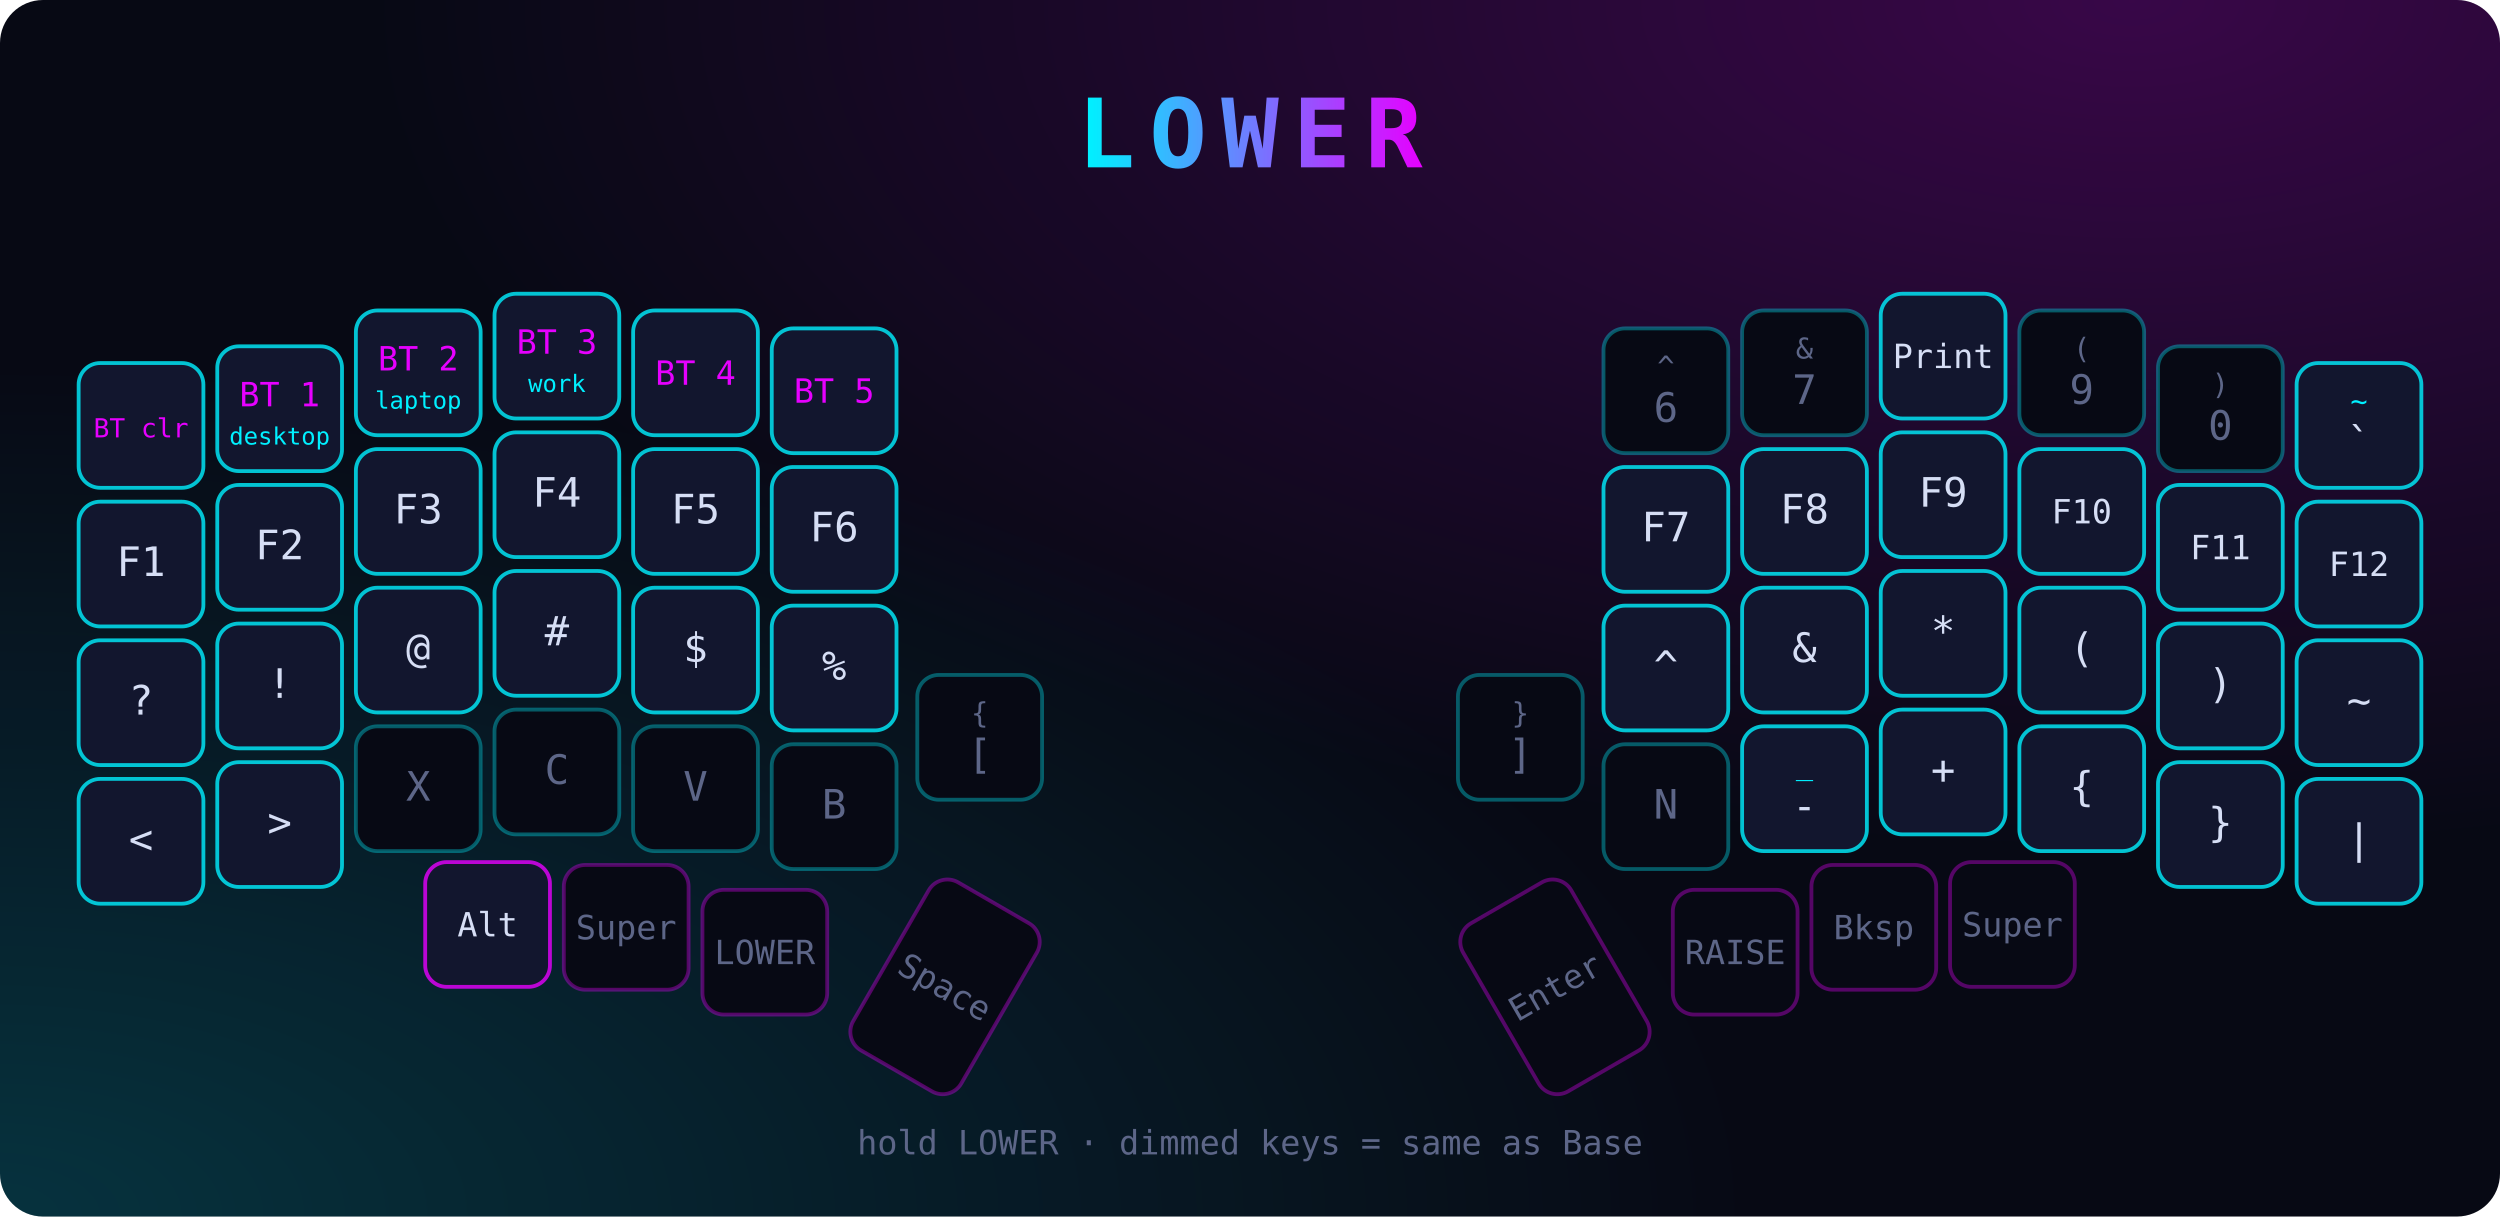
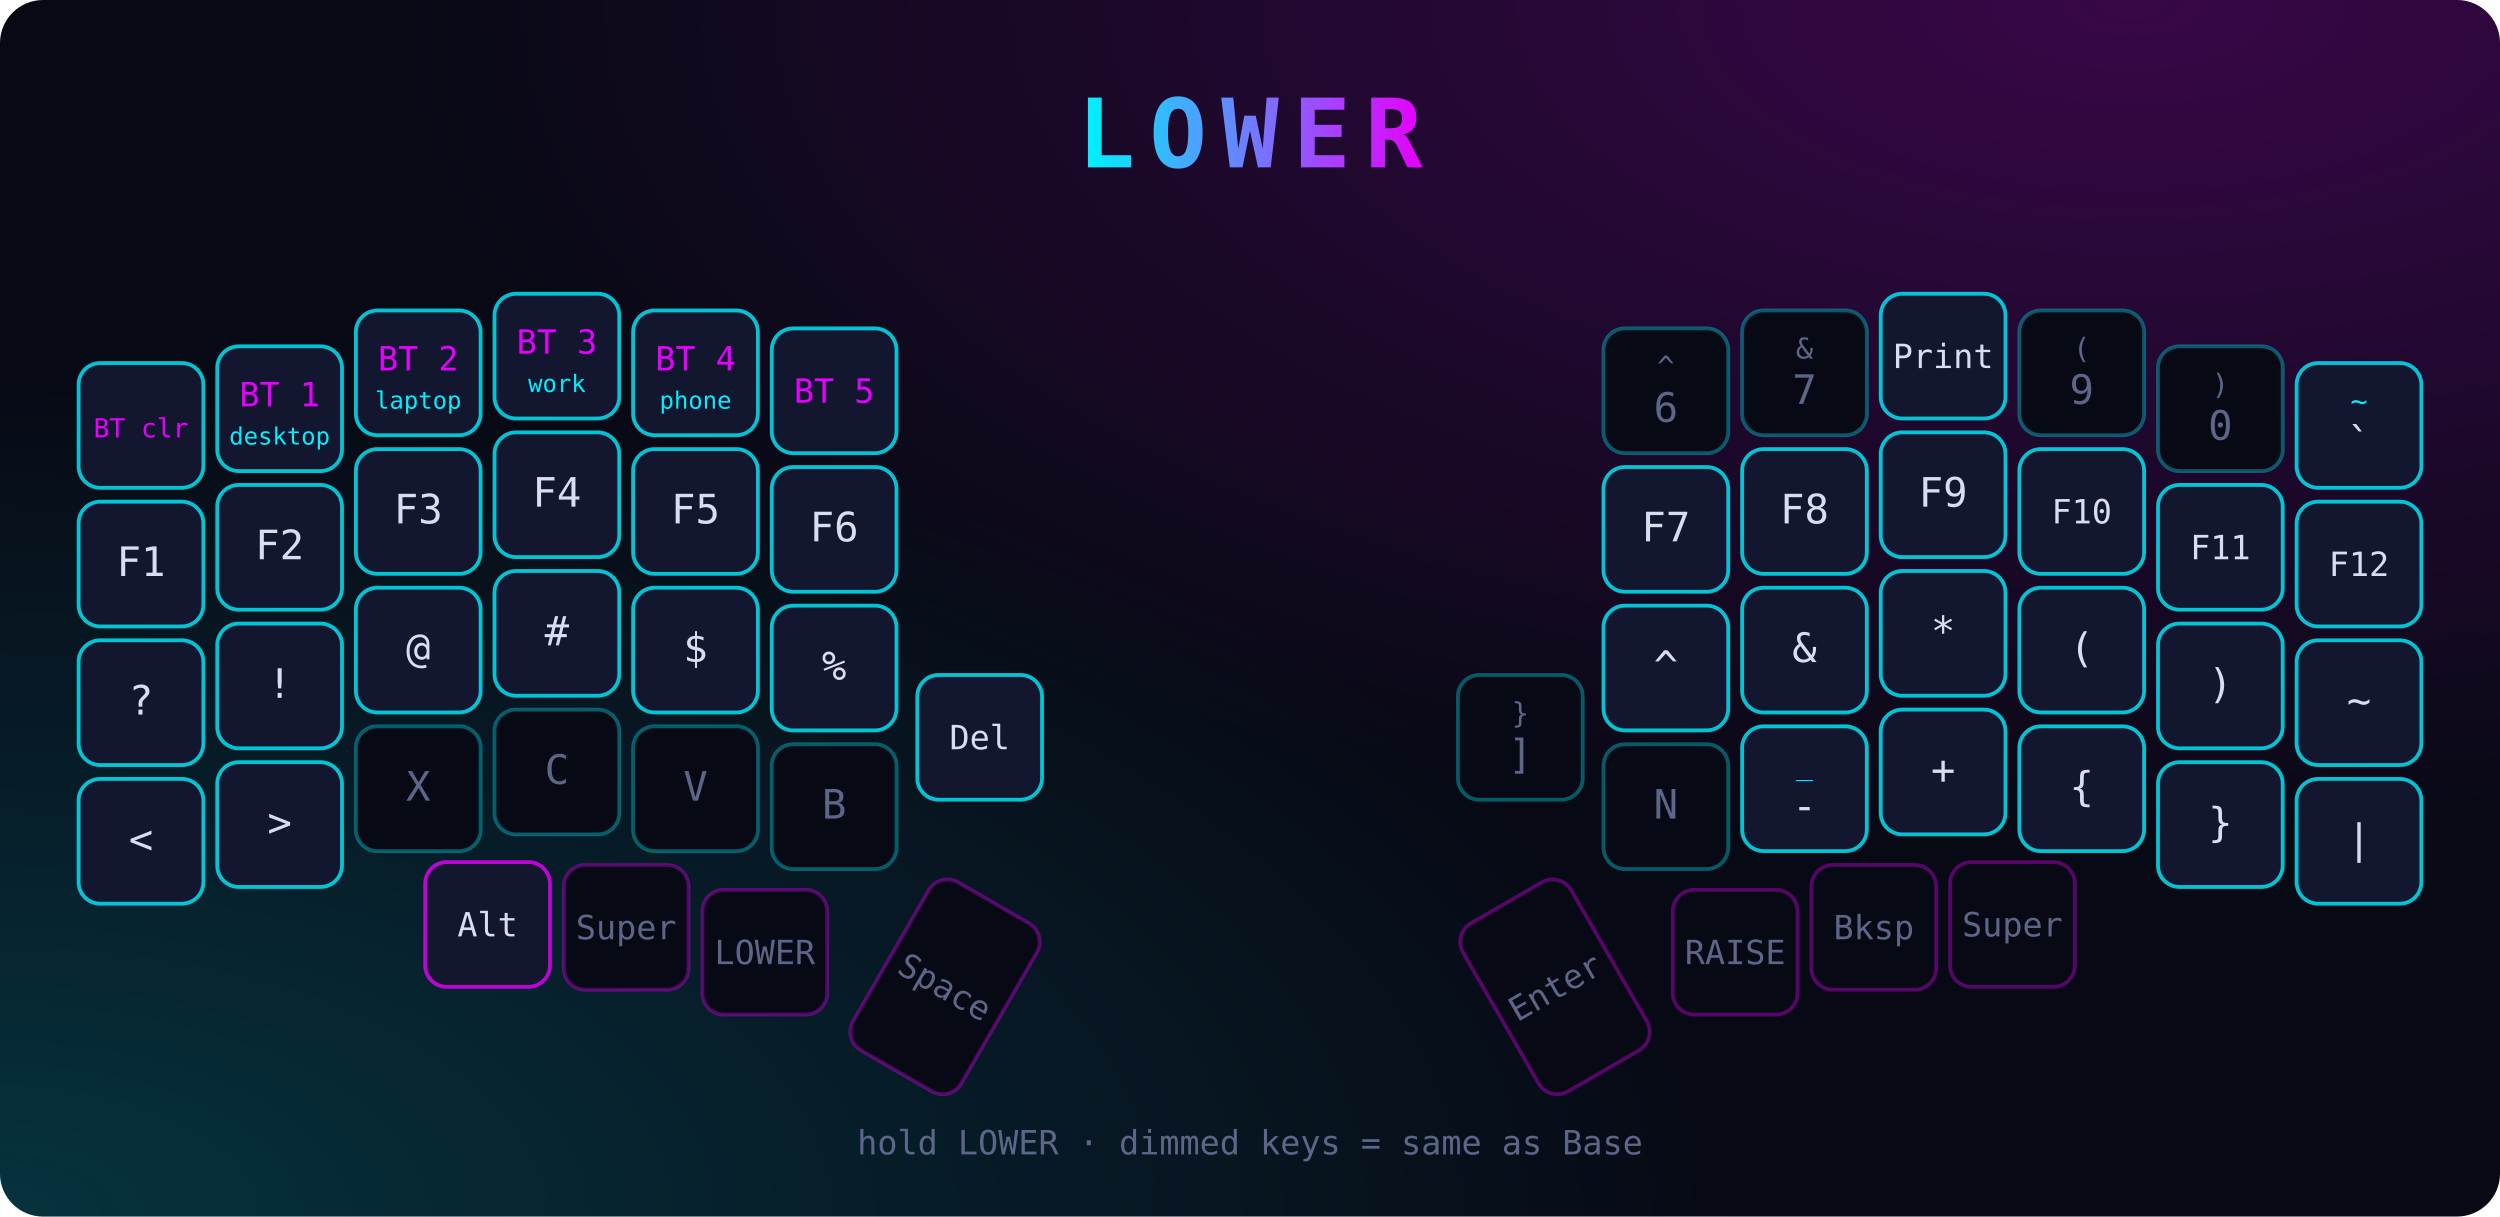
<svg xmlns="http://www.w3.org/2000/svg" viewBox="0 0 1046 509" width="1046" height="509" font-family="JetBrains Mono, DejaVu Sans Mono, monospace">
  <defs>
    <radialGradient id="g1" cx="85%" cy="0%" r="70%">
      <stop offset="0" stop-color="#e600ff" stop-opacity=".22" />
      <stop offset="1" stop-color="#e600ff" stop-opacity="0" />
    </radialGradient>
    <radialGradient id="g2" cx="0%" cy="100%" r="70%">
      <stop offset="0" stop-color="#00f0ff" stop-opacity=".18" />
      <stop offset="1" stop-color="#00f0ff" stop-opacity="0" />
    </radialGradient>
    <linearGradient id="title" x1="0" x2="1">
      <stop offset="0" stop-color="#00f0ff" />
      <stop offset="1" stop-color="#e600ff" />
    </linearGradient>
  </defs>
  <rect width="1046" height="509" rx="18" fill="#070914" />
  <rect width="1046" height="509" rx="18" fill="url(#g1)" />
  <rect width="1046" height="509" rx="18" fill="url(#g2)" />
  <text x="523.0" y="70" text-anchor="middle" font-size="40" font-weight="700" fill="url(#title)" letter-spacing="6">LOWER</text>
  <g>
    <rect x="32.9" y="151.9" width="52.2" height="52.2" rx="9" fill="#12162e" stroke="#00f0ff" stroke-opacity="0.8" stroke-width="1.6" />
    <text x="59.0" y="183.0" text-anchor="middle" font-size="11" fill="#e600ff">BT clr</text>
  </g>
  <g>
    <rect x="90.9" y="144.9" width="52.2" height="52.2" rx="9" fill="#12162e" stroke="#00f0ff" stroke-opacity="0.8" stroke-width="1.6" />
    <text x="117.0" y="170.0" text-anchor="middle" font-size="14" fill="#e600ff">BT 1</text>
    <text x="117.0" y="186.0" text-anchor="middle" font-size="10" fill="#00f0ff">desktop</text>
  </g>
  <g>
    <rect x="148.9" y="129.9" width="52.2" height="52.2" rx="9" fill="#12162e" stroke="#00f0ff" stroke-opacity="0.8" stroke-width="1.6" />
    <text x="175.0" y="155.0" text-anchor="middle" font-size="14" fill="#e600ff">BT 2</text>
    <text x="175.0" y="171.0" text-anchor="middle" font-size="10" fill="#00f0ff">laptop</text>
  </g>
  <g>
    <rect x="206.9" y="122.9" width="52.2" height="52.2" rx="9" fill="#12162e" stroke="#00f0ff" stroke-opacity="0.8" stroke-width="1.6" />
    <text x="233.0" y="148.0" text-anchor="middle" font-size="14" fill="#e600ff">BT 3</text>
    <text x="233.0" y="164.0" text-anchor="middle" font-size="10" fill="#00f0ff">work</text>
  </g>
  <g>
    <rect x="264.9" y="129.9" width="52.2" height="52.2" rx="9" fill="#12162e" stroke="#00f0ff" stroke-opacity="0.8" stroke-width="1.6" />
-     <text x="291.0" y="161.0" text-anchor="middle" font-size="14" fill="#e600ff">BT 4</text>
+     <text x="291.0" y="155.0" text-anchor="middle" font-size="14" fill="#e600ff">BT 4</text>
+     <text x="291.0" y="171.0" text-anchor="middle" font-size="10" fill="#00f0ff">phone</text>
  </g>
  <g>
    <rect x="322.9" y="137.4" width="52.2" height="52.2" rx="9" fill="#12162e" stroke="#00f0ff" stroke-opacity="0.8" stroke-width="1.6" />
    <text x="349.0" y="168.5" text-anchor="middle" font-size="14" fill="#e600ff">BT 5</text>
  </g>
  <g>
    <rect x="670.9" y="137.4" width="52.2" height="52.2" rx="9" fill="#070914" stroke="#00f0ff" stroke-opacity="0.35" stroke-width="1.6" />
    <text x="697.0" y="157.5" text-anchor="middle" font-size="12" fill="#5d6688">^</text>
    <text x="697.0" y="176.5" text-anchor="middle" font-size="17" fill="#5d6688">6</text>
  </g>
  <g>
    <rect x="728.9" y="129.9" width="52.2" height="52.2" rx="9" fill="#070914" stroke="#00f0ff" stroke-opacity="0.35" stroke-width="1.6" />
    <text x="755.0" y="150.0" text-anchor="middle" font-size="12" fill="#5d6688">&amp;</text>
    <text x="755.0" y="169.0" text-anchor="middle" font-size="17" fill="#5d6688">7</text>
  </g>
  <g>
    <rect x="786.9" y="122.9" width="52.2" height="52.2" rx="9" fill="#12162e" stroke="#00f0ff" stroke-opacity="0.8" stroke-width="1.6" />
    <text x="813.0" y="154.0" text-anchor="middle" font-size="14" fill="#d6def5">Print</text>
  </g>
  <g>
    <rect x="844.9" y="129.9" width="52.2" height="52.2" rx="9" fill="#070914" stroke="#00f0ff" stroke-opacity="0.35" stroke-width="1.6" />
    <text x="871.0" y="150.0" text-anchor="middle" font-size="12" fill="#5d6688">(</text>
    <text x="871.0" y="169.0" text-anchor="middle" font-size="17" fill="#5d6688">9</text>
  </g>
  <g>
    <rect x="902.9" y="144.9" width="52.2" height="52.2" rx="9" fill="#070914" stroke="#00f0ff" stroke-opacity="0.35" stroke-width="1.6" />
    <text x="929.0" y="165.0" text-anchor="middle" font-size="12" fill="#5d6688">)</text>
    <text x="929.0" y="184.0" text-anchor="middle" font-size="17" fill="#5d6688">0</text>
  </g>
  <g>
    <rect x="960.9" y="151.9" width="52.2" height="52.2" rx="9" fill="#12162e" stroke="#00f0ff" stroke-opacity="0.8" stroke-width="1.6" />
    <text x="987.0" y="172.0" text-anchor="middle" font-size="12" fill="#00f0ff">~</text>
    <text x="987.0" y="191.0" text-anchor="middle" font-size="17" fill="#d6def5">`</text>
  </g>
  <g>
    <rect x="32.9" y="209.9" width="52.2" height="52.2" rx="9" fill="#12162e" stroke="#00f0ff" stroke-opacity="0.8" stroke-width="1.6" />
    <text x="59.0" y="241.0" text-anchor="middle" font-size="17" fill="#d6def5">F1</text>
  </g>
  <g>
    <rect x="90.9" y="202.9" width="52.2" height="52.2" rx="9" fill="#12162e" stroke="#00f0ff" stroke-opacity="0.8" stroke-width="1.6" />
    <text x="117.0" y="234.0" text-anchor="middle" font-size="17" fill="#d6def5">F2</text>
  </g>
  <g>
    <rect x="148.9" y="187.9" width="52.2" height="52.2" rx="9" fill="#12162e" stroke="#00f0ff" stroke-opacity="0.8" stroke-width="1.6" />
    <text x="175.0" y="219.0" text-anchor="middle" font-size="17" fill="#d6def5">F3</text>
  </g>
  <g>
    <rect x="206.9" y="180.9" width="52.2" height="52.2" rx="9" fill="#12162e" stroke="#00f0ff" stroke-opacity="0.8" stroke-width="1.6" />
    <text x="233.0" y="212.0" text-anchor="middle" font-size="17" fill="#d6def5">F4</text>
  </g>
  <g>
    <rect x="264.9" y="187.9" width="52.2" height="52.2" rx="9" fill="#12162e" stroke="#00f0ff" stroke-opacity="0.8" stroke-width="1.6" />
    <text x="291.0" y="219.0" text-anchor="middle" font-size="17" fill="#d6def5">F5</text>
  </g>
  <g>
    <rect x="322.9" y="195.4" width="52.2" height="52.2" rx="9" fill="#12162e" stroke="#00f0ff" stroke-opacity="0.8" stroke-width="1.6" />
    <text x="349.0" y="226.5" text-anchor="middle" font-size="17" fill="#d6def5">F6</text>
  </g>
  <g>
    <rect x="670.9" y="195.4" width="52.2" height="52.2" rx="9" fill="#12162e" stroke="#00f0ff" stroke-opacity="0.8" stroke-width="1.6" />
    <text x="697.0" y="226.5" text-anchor="middle" font-size="17" fill="#d6def5">F7</text>
  </g>
  <g>
    <rect x="728.9" y="187.9" width="52.2" height="52.2" rx="9" fill="#12162e" stroke="#00f0ff" stroke-opacity="0.8" stroke-width="1.6" />
    <text x="755.0" y="219.0" text-anchor="middle" font-size="17" fill="#d6def5">F8</text>
  </g>
  <g>
    <rect x="786.9" y="180.9" width="52.2" height="52.2" rx="9" fill="#12162e" stroke="#00f0ff" stroke-opacity="0.8" stroke-width="1.6" />
    <text x="813.0" y="212.0" text-anchor="middle" font-size="17" fill="#d6def5">F9</text>
  </g>
  <g>
    <rect x="844.9" y="187.9" width="52.2" height="52.2" rx="9" fill="#12162e" stroke="#00f0ff" stroke-opacity="0.8" stroke-width="1.6" />
    <text x="871.0" y="219.0" text-anchor="middle" font-size="14" fill="#d6def5">F10</text>
  </g>
  <g>
    <rect x="902.9" y="202.9" width="52.2" height="52.2" rx="9" fill="#12162e" stroke="#00f0ff" stroke-opacity="0.8" stroke-width="1.6" />
    <text x="929.0" y="234.0" text-anchor="middle" font-size="14" fill="#d6def5">F11</text>
  </g>
  <g>
    <rect x="960.9" y="209.9" width="52.2" height="52.2" rx="9" fill="#12162e" stroke="#00f0ff" stroke-opacity="0.8" stroke-width="1.6" />
    <text x="987.0" y="241.0" text-anchor="middle" font-size="14" fill="#d6def5">F12</text>
  </g>
  <g>
    <rect x="32.9" y="267.9" width="52.2" height="52.2" rx="9" fill="#12162e" stroke="#00f0ff" stroke-opacity="0.8" stroke-width="1.6" />
    <text x="59.0" y="299.0" text-anchor="middle" font-size="17" fill="#d6def5">?</text>
  </g>
  <g>
    <rect x="90.9" y="260.9" width="52.2" height="52.2" rx="9" fill="#12162e" stroke="#00f0ff" stroke-opacity="0.8" stroke-width="1.6" />
    <text x="117.0" y="292.0" text-anchor="middle" font-size="17" fill="#d6def5">!</text>
  </g>
  <g>
    <rect x="148.9" y="245.9" width="52.2" height="52.2" rx="9" fill="#12162e" stroke="#00f0ff" stroke-opacity="0.8" stroke-width="1.6" />
    <text x="175.0" y="277.0" text-anchor="middle" font-size="17" fill="#d6def5">@</text>
  </g>
  <g>
    <rect x="206.9" y="238.9" width="52.2" height="52.2" rx="9" fill="#12162e" stroke="#00f0ff" stroke-opacity="0.8" stroke-width="1.6" />
    <text x="233.0" y="270.0" text-anchor="middle" font-size="17" fill="#d6def5">#</text>
  </g>
  <g>
    <rect x="264.9" y="245.9" width="52.2" height="52.2" rx="9" fill="#12162e" stroke="#00f0ff" stroke-opacity="0.8" stroke-width="1.6" />
    <text x="291.0" y="277.0" text-anchor="middle" font-size="17" fill="#d6def5">$</text>
  </g>
  <g>
    <rect x="322.9" y="253.4" width="52.2" height="52.2" rx="9" fill="#12162e" stroke="#00f0ff" stroke-opacity="0.8" stroke-width="1.6" />
    <text x="349.0" y="284.5" text-anchor="middle" font-size="17" fill="#d6def5">%</text>
  </g>
  <g>
    <rect x="670.9" y="253.4" width="52.2" height="52.2" rx="9" fill="#12162e" stroke="#00f0ff" stroke-opacity="0.8" stroke-width="1.6" />
    <text x="697.0" y="284.5" text-anchor="middle" font-size="17" fill="#d6def5">^</text>
  </g>
  <g>
    <rect x="728.9" y="245.9" width="52.2" height="52.2" rx="9" fill="#12162e" stroke="#00f0ff" stroke-opacity="0.8" stroke-width="1.6" />
    <text x="755.0" y="277.0" text-anchor="middle" font-size="17" fill="#d6def5">&amp;</text>
  </g>
  <g>
    <rect x="786.9" y="238.9" width="52.2" height="52.2" rx="9" fill="#12162e" stroke="#00f0ff" stroke-opacity="0.8" stroke-width="1.6" />
    <text x="813.0" y="270.0" text-anchor="middle" font-size="17" fill="#d6def5">*</text>
  </g>
  <g>
    <rect x="844.9" y="245.9" width="52.2" height="52.2" rx="9" fill="#12162e" stroke="#00f0ff" stroke-opacity="0.8" stroke-width="1.6" />
    <text x="871.0" y="277.0" text-anchor="middle" font-size="17" fill="#d6def5">(</text>
  </g>
  <g>
    <rect x="902.9" y="260.9" width="52.2" height="52.2" rx="9" fill="#12162e" stroke="#00f0ff" stroke-opacity="0.8" stroke-width="1.6" />
    <text x="929.0" y="292.0" text-anchor="middle" font-size="17" fill="#d6def5">)</text>
  </g>
  <g>
    <rect x="960.9" y="267.9" width="52.2" height="52.2" rx="9" fill="#12162e" stroke="#00f0ff" stroke-opacity="0.8" stroke-width="1.6" />
    <text x="987.0" y="299.0" text-anchor="middle" font-size="17" fill="#d6def5">~</text>
  </g>
  <g>
    <rect x="32.9" y="325.9" width="52.2" height="52.2" rx="9" fill="#12162e" stroke="#00f0ff" stroke-opacity="0.8" stroke-width="1.6" />
    <text x="59.0" y="357.0" text-anchor="middle" font-size="17" fill="#d6def5">&lt;</text>
  </g>
  <g>
    <rect x="90.9" y="318.9" width="52.2" height="52.2" rx="9" fill="#12162e" stroke="#00f0ff" stroke-opacity="0.8" stroke-width="1.6" />
    <text x="117.0" y="350.0" text-anchor="middle" font-size="17" fill="#d6def5">&gt;</text>
  </g>
  <g>
    <rect x="148.9" y="303.9" width="52.2" height="52.2" rx="9" fill="#070914" stroke="#00f0ff" stroke-opacity="0.35" stroke-width="1.6" />
    <text x="175.0" y="335.0" text-anchor="middle" font-size="17" fill="#5d6688">X</text>
  </g>
  <g>
    <rect x="206.9" y="296.9" width="52.2" height="52.2" rx="9" fill="#070914" stroke="#00f0ff" stroke-opacity="0.35" stroke-width="1.6" />
    <text x="233.0" y="328.0" text-anchor="middle" font-size="17" fill="#5d6688">C</text>
  </g>
  <g>
    <rect x="264.9" y="303.9" width="52.2" height="52.2" rx="9" fill="#070914" stroke="#00f0ff" stroke-opacity="0.35" stroke-width="1.6" />
    <text x="291.0" y="335.0" text-anchor="middle" font-size="17" fill="#5d6688">V</text>
  </g>
  <g>
    <rect x="322.9" y="311.4" width="52.2" height="52.2" rx="9" fill="#070914" stroke="#00f0ff" stroke-opacity="0.35" stroke-width="1.6" />
    <text x="349.0" y="342.5" text-anchor="middle" font-size="17" fill="#5d6688">B</text>
  </g>
  <g>
-     <rect x="383.8" y="282.4" width="52.2" height="52.2" rx="9" fill="#070914" stroke="#00f0ff" stroke-opacity="0.35" stroke-width="1.6" />
-     <text x="409.9" y="302.5" text-anchor="middle" font-size="12" fill="#5d6688">{</text>
-     <text x="409.9" y="321.5" text-anchor="middle" font-size="17" fill="#5d6688">[</text>
+     <rect x="383.8" y="282.4" width="52.2" height="52.2" rx="9" fill="#12162e" stroke="#00f0ff" stroke-opacity="0.8" stroke-width="1.6" />
+     <text x="409.9" y="313.5" text-anchor="middle" font-size="14" fill="#d6def5">Del</text>
  </g>
  <g>
    <rect x="610.0" y="282.4" width="52.2" height="52.2" rx="9" fill="#070914" stroke="#00f0ff" stroke-opacity="0.35" stroke-width="1.6" />
    <text x="636.1" y="302.5" text-anchor="middle" font-size="12" fill="#5d6688">}</text>
    <text x="636.1" y="321.5" text-anchor="middle" font-size="17" fill="#5d6688">]</text>
  </g>
  <g>
    <rect x="670.9" y="311.4" width="52.2" height="52.2" rx="9" fill="#070914" stroke="#00f0ff" stroke-opacity="0.35" stroke-width="1.6" />
    <text x="697.0" y="342.5" text-anchor="middle" font-size="17" fill="#5d6688">N</text>
  </g>
  <g>
    <rect x="728.9" y="303.9" width="52.2" height="52.2" rx="9" fill="#12162e" stroke="#00f0ff" stroke-opacity="0.8" stroke-width="1.6" />
    <text x="755.0" y="324.0" text-anchor="middle" font-size="12" fill="#00f0ff">_</text>
    <text x="755.0" y="343.0" text-anchor="middle" font-size="17" fill="#d6def5">-</text>
  </g>
  <g>
    <rect x="786.9" y="296.9" width="52.2" height="52.2" rx="9" fill="#12162e" stroke="#00f0ff" stroke-opacity="0.8" stroke-width="1.6" />
    <text x="813.0" y="328.0" text-anchor="middle" font-size="17" fill="#d6def5">+</text>
  </g>
  <g>
    <rect x="844.9" y="303.9" width="52.2" height="52.2" rx="9" fill="#12162e" stroke="#00f0ff" stroke-opacity="0.8" stroke-width="1.6" />
    <text x="871.0" y="335.0" text-anchor="middle" font-size="17" fill="#d6def5">{</text>
  </g>
  <g>
    <rect x="902.9" y="318.9" width="52.2" height="52.2" rx="9" fill="#12162e" stroke="#00f0ff" stroke-opacity="0.8" stroke-width="1.6" />
    <text x="929.0" y="350.0" text-anchor="middle" font-size="17" fill="#d6def5">}</text>
  </g>
  <g>
    <rect x="960.9" y="325.9" width="52.2" height="52.2" rx="9" fill="#12162e" stroke="#00f0ff" stroke-opacity="0.8" stroke-width="1.6" />
    <text x="987.0" y="357.0" text-anchor="middle" font-size="17" fill="#d6def5">|</text>
  </g>
  <g>
    <rect x="177.9" y="360.7" width="52.2" height="52.2" rx="9" fill="#12162e" stroke="#e600ff" stroke-opacity="0.8" stroke-width="1.6" />
    <text x="204.0" y="391.8" text-anchor="middle" font-size="14" fill="#d6def5">Alt</text>
  </g>
  <g>
    <rect x="235.9" y="361.9" width="52.2" height="52.2" rx="9" fill="#070914" stroke="#e600ff" stroke-opacity="0.35" stroke-width="1.6" />
    <text x="262.0" y="393.0" text-anchor="middle" font-size="14" fill="#5d6688">Super</text>
  </g>
  <g>
    <rect x="293.9" y="372.3" width="52.2" height="52.2" rx="9" fill="#070914" stroke="#e600ff" stroke-opacity="0.35" stroke-width="1.6" />
    <text x="320.0" y="403.4" text-anchor="middle" font-size="14" fill="#5d6688">LOWER</text>
  </g>
  <g transform="rotate(30 395.4 412.9)">
    <rect x="369.3" y="372.3" width="52.2" height="81.2" rx="9" fill="#070914" stroke="#e600ff" stroke-opacity="0.35" stroke-width="1.6" />
    <text x="395.4" y="417.9" text-anchor="middle" font-size="14" fill="#5d6688">Space</text>
  </g>
  <g transform="rotate(-30 650.6 412.9)">
    <rect x="624.5" y="372.3" width="52.2" height="81.2" rx="9" fill="#070914" stroke="#e600ff" stroke-opacity="0.35" stroke-width="1.6" />
    <text x="650.6" y="417.9" text-anchor="middle" font-size="14" fill="#5d6688">Enter</text>
  </g>
  <g>
    <rect x="699.9" y="372.3" width="52.2" height="52.2" rx="9" fill="#070914" stroke="#e600ff" stroke-opacity="0.35" stroke-width="1.6" />
    <text x="726.0" y="403.4" text-anchor="middle" font-size="14" fill="#5d6688">RAISE</text>
  </g>
  <g>
    <rect x="757.9" y="361.9" width="52.2" height="52.2" rx="9" fill="#070914" stroke="#e600ff" stroke-opacity="0.35" stroke-width="1.6" />
    <text x="784.0" y="393.0" text-anchor="middle" font-size="14" fill="#5d6688">Bksp</text>
  </g>
  <g>
    <rect x="815.9" y="360.7" width="52.2" height="52.2" rx="9" fill="#070914" stroke="#e600ff" stroke-opacity="0.35" stroke-width="1.6" />
    <text x="842.0" y="391.8" text-anchor="middle" font-size="14" fill="#5d6688">Super</text>
  </g>
  <text x="523.0" y="483" text-anchor="middle" font-size="14" fill="#5d6688">hold LOWER · dimmed keys = same as Base</text>
</svg>
